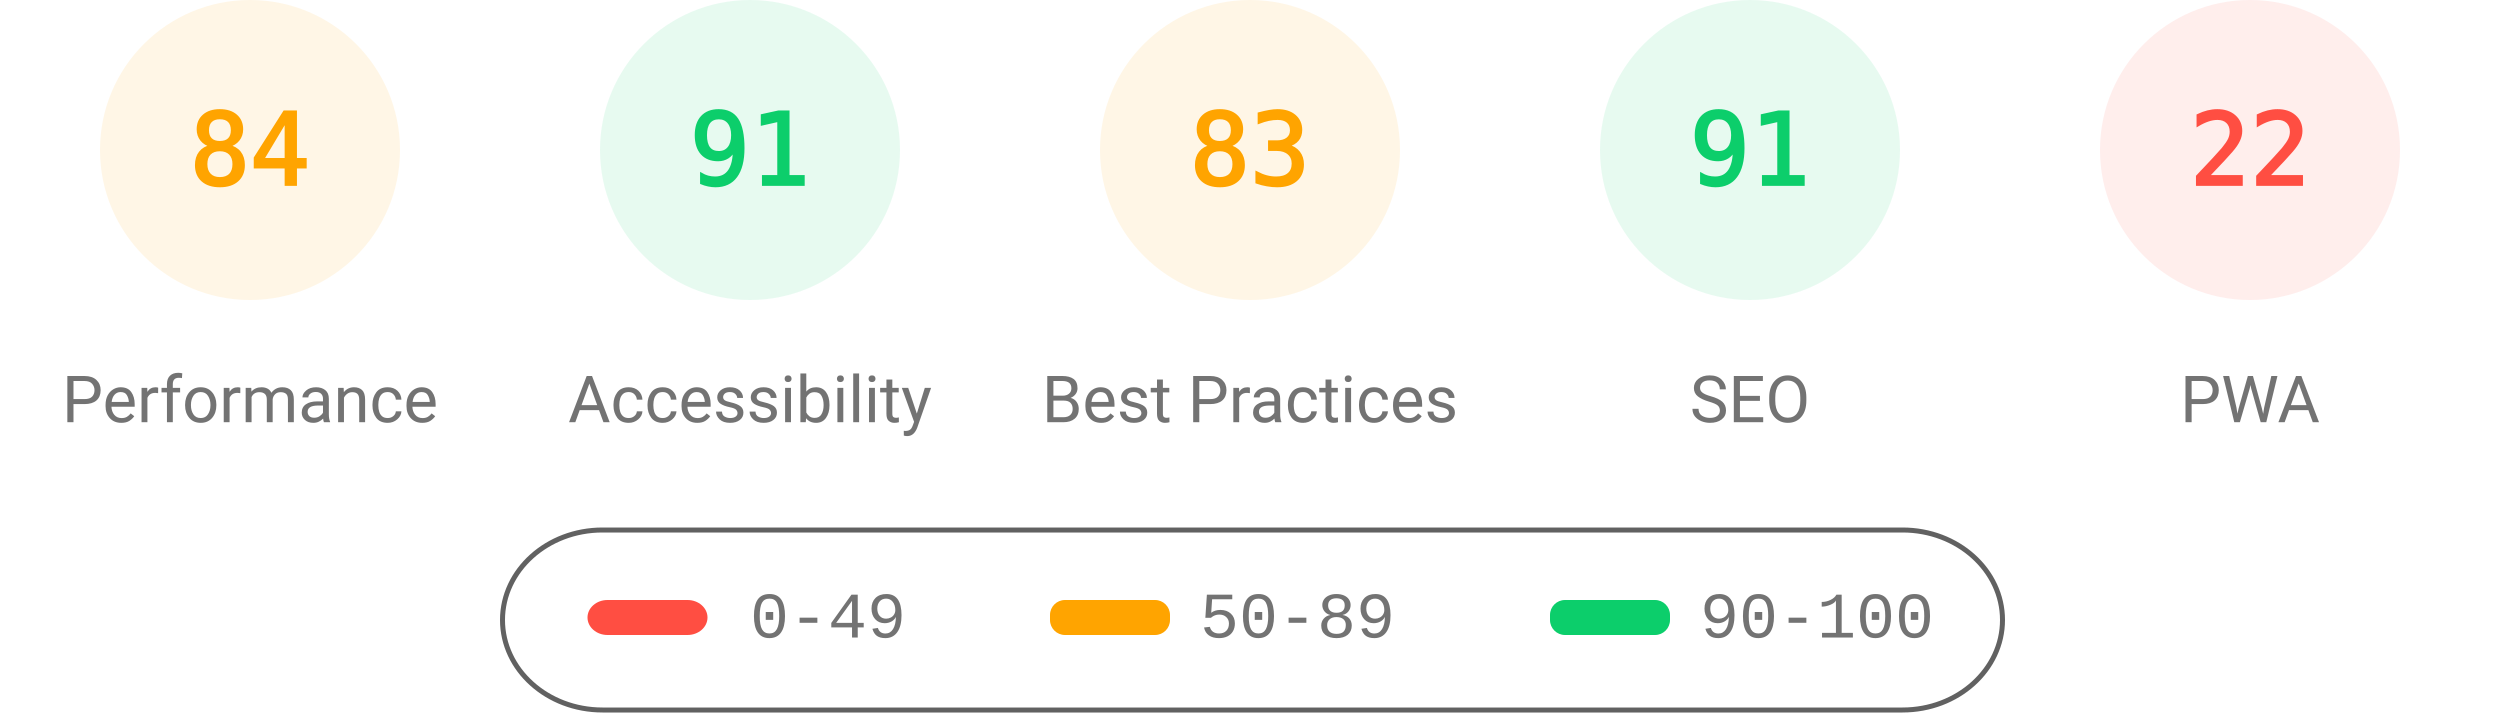
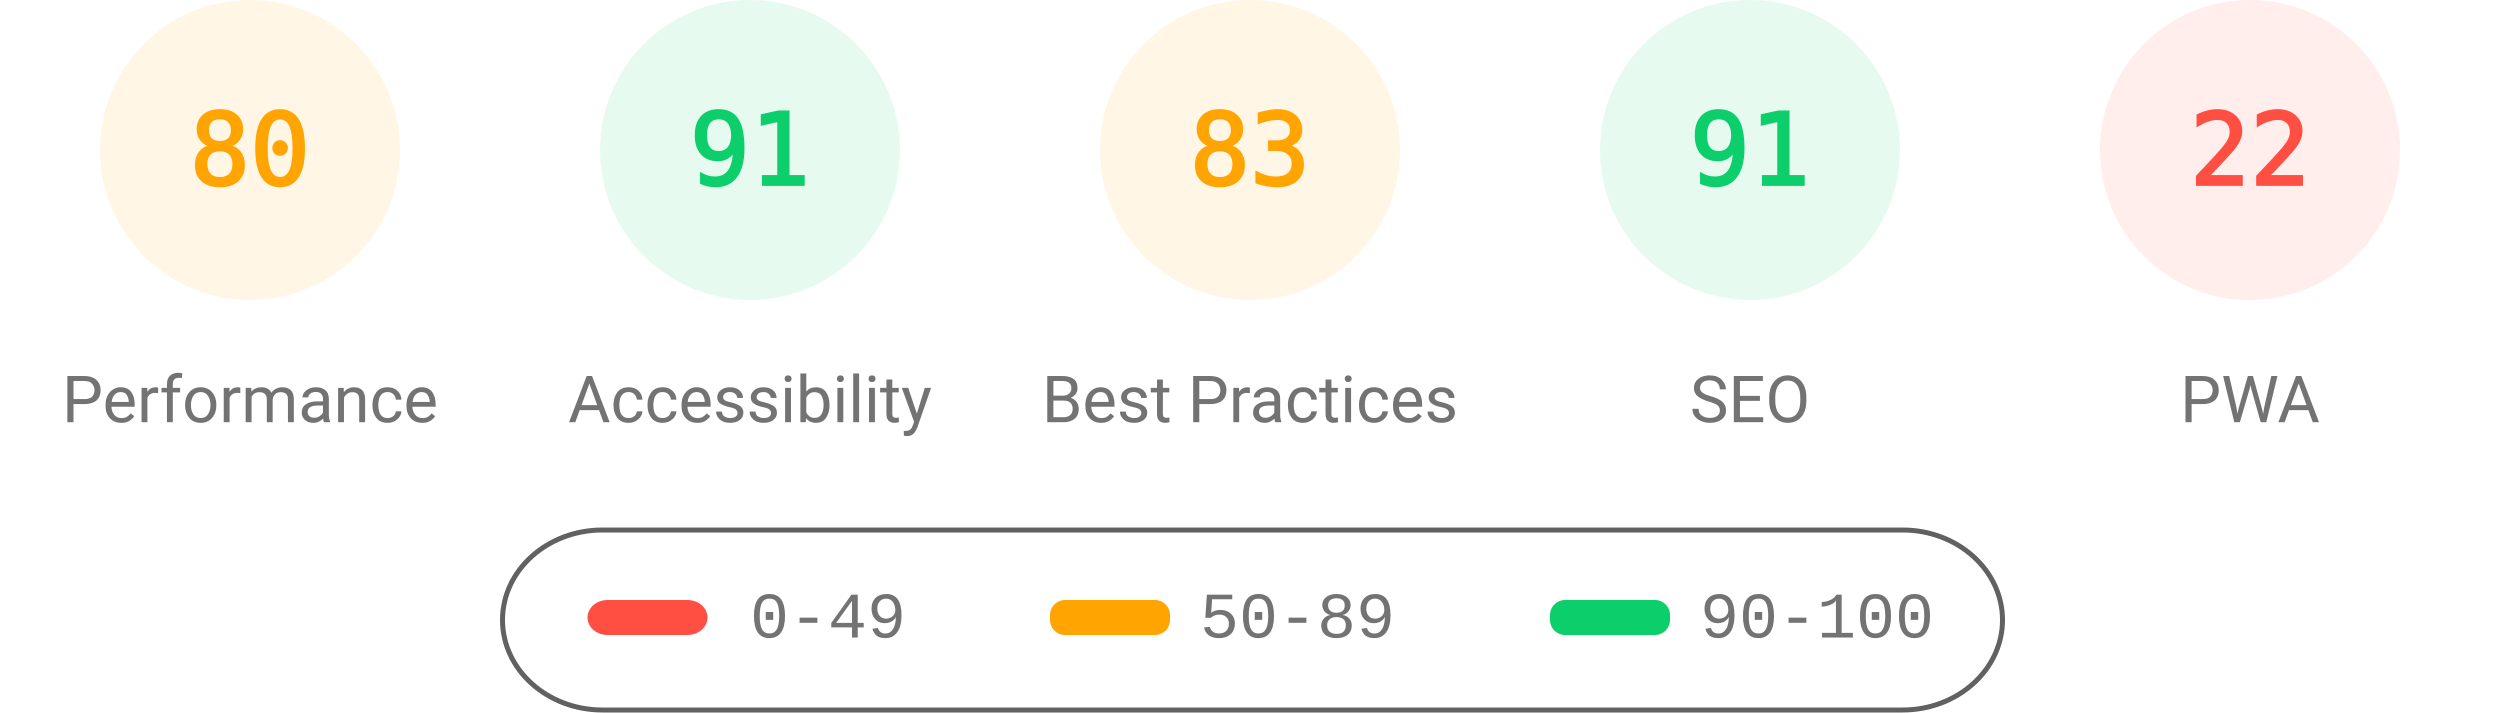
<svg xmlns="http://www.w3.org/2000/svg" fill="none" width="1000" height="285">
  <style>.gauge-base{opacity:.1}.gauge-arc{fill:none;animation-delay:250ms;stroke-linecap:round;transform:rotate(-90deg);transform-origin:100px 60px;animation:load-gauge 1s ease forwards}.guage-text{font-size:40px;font-family:monospace;text-align:center}.guage-red{color:#ff4e42;fill:#ff4e42;stroke:#ff4e42}.guage-orange{color:#ffa400;fill:#ffa400;stroke:#ffa400}.guage-green{color:#0cce6b;fill:#0cce6b;stroke:#0cce6b}.guage-undefined{color:#5c5c5c;fill:#5c5c5c;stroke:#5c5c5c}.guage-title{color:#737373;fill:#737373;stroke:none;font-size:26px;line-height:26px;font-family:Roboto,Halvetica,Arial,sans-serif}@keyframes load-gauge{from{stroke-dasharray:0 352.858}}</style>
  <svg class="guage-div guage-perf guage-orange" viewBox="0 0 200 200" width="200" height="200">
    <circle class="gauge-base" r="56" cx="100" cy="60" stroke-width="8" />
-     <circle class="gauge-arc guage-arc-1" r="56" cx="100" cy="60" stroke-width="8" style="stroke-dasharray:295.561,351.858" />
-     <text class="guage-text" x="100" y="60" alignment-baseline="central" dominant-baseline="central" text-anchor="middle">84</text>
+     <circle class="gauge-arc guage-arc-1" r="56" cx="100" cy="60" stroke-width="8" style="stroke-dasharray:281.486,351.858" />
+     <text class="guage-text" x="100" y="60" alignment-baseline="central" dominant-baseline="central" text-anchor="middle">80</text>
    <text class="guage-title" x="100" y="160" alignment-baseline="central" dominant-baseline="central" text-anchor="middle">Performance</text>
  </svg>
  <svg class="guage-div guage-acc guage-green" viewBox="0 0 200 200" width="200" height="200" x="200">
    <circle class="gauge-base" r="56" cx="100" cy="60" stroke-width="8" />
    <circle class="gauge-arc guage-arc-2" r="56" cx="100" cy="60" stroke-width="8" style="stroke-dasharray:320.191,351.858" />
    <text class="guage-text" x="100" y="60" alignment-baseline="central" dominant-baseline="central" text-anchor="middle">91</text>
    <text class="guage-title" x="100" y="160" alignment-baseline="central" dominant-baseline="central" text-anchor="middle">Accessibility</text>
  </svg>
  <svg class="guage-div guage-best guage-orange" viewBox="0 0 200 200" width="200" height="200" x="400">
    <circle class="gauge-base" r="56" cx="100" cy="60" stroke-width="8" />
    <circle class="gauge-arc guage-arc-3" r="56" cx="100" cy="60" stroke-width="8" style="stroke-dasharray:292.042,351.858" />
    <text class="guage-text" x="100" y="60" alignment-baseline="central" dominant-baseline="central" text-anchor="middle">83</text>
    <text class="guage-title" x="100" y="160" alignment-baseline="central" dominant-baseline="central" text-anchor="middle">Best Practices</text>
  </svg>
  <svg class="guage-div guage-seo guage-green" viewBox="0 0 200 200" width="200" height="200" x="600">
    <circle class="gauge-base" r="56" cx="100" cy="60" stroke-width="8" />
    <circle class="gauge-arc guage-arc-4" r="56" cx="100" cy="60" stroke-width="8" style="stroke-dasharray:320.191,351.858" />
    <text class="guage-text" x="100" y="60" alignment-baseline="central" dominant-baseline="central" text-anchor="middle">91</text>
    <text class="guage-title" x="100" y="160" alignment-baseline="central" dominant-baseline="central" text-anchor="middle">SEO</text>
  </svg>
  <svg class="guage-div guage-pwa guage-red" viewBox="0 0 200 200" width="200" height="200" x="800">
    <circle class="gauge-base" r="56" cx="100" cy="60" stroke-width="8" />
    <circle class="gauge-arc guage-arc-4" r="56" cx="100" cy="60" stroke-width="8" style="stroke-dasharray:77.409,351.858" />
    <text class="guage-text" x="100" y="60" alignment-baseline="central" dominant-baseline="central" text-anchor="middle">22</text>
    <text class="guage-title" x="100" y="160" alignment-baseline="central" dominant-baseline="central" text-anchor="middle">PWA</text>
  </svg>
  <svg width="604" height="76" x="200" y="210">
    <path fill="none" id="canvas_background" d="M-1-1h604v80H-1z" />
    <rect fill-opacity="0" stroke="#616161" stroke-width="2" rx="40" id="svg_2" height="72" width="600" y="2" x="1" fill="#000" />
    <rect stroke="#000" rx="8" id="svg_3" height="14" width="48" y="30" x="35" stroke-opacity="null" stroke-width="0" fill="#ff4e42" />
    <rect stroke="#000" rx="6" id="svg_4" height="14" width="48" y="30" x="220" stroke-opacity="null" stroke-width="0" fill="#ffa400" />
    <rect stroke="#000" rx="6" id="svg_5" height="14" width="48" y="30" x="420" stroke-opacity="null" stroke-width="0" fill="#0cce6b" />
    <text xml:space="preserve" text-anchor="start" font-family="'Courier New', Courier, monospace" font-size="26" id="svg_6" y="45" x="100" stroke-opacity="null" stroke-width="0" stroke="#000" fill="#737373">0-49</text>
    <text xml:space="preserve" text-anchor="start" font-family="'Courier New', Courier, monospace" font-size="26" id="svg_7" y="45" x="280" stroke-opacity="null" stroke-width="0" stroke="#000" fill="#737373">50-89</text>
    <text xml:space="preserve" text-anchor="start" font-family="'Courier New', Courier, monospace" font-size="26" id="svg_8" y="45" x="480" stroke-opacity="null" stroke-width="0" stroke="#000" fill="#737373">90-100</text>
  </svg>
</svg>
